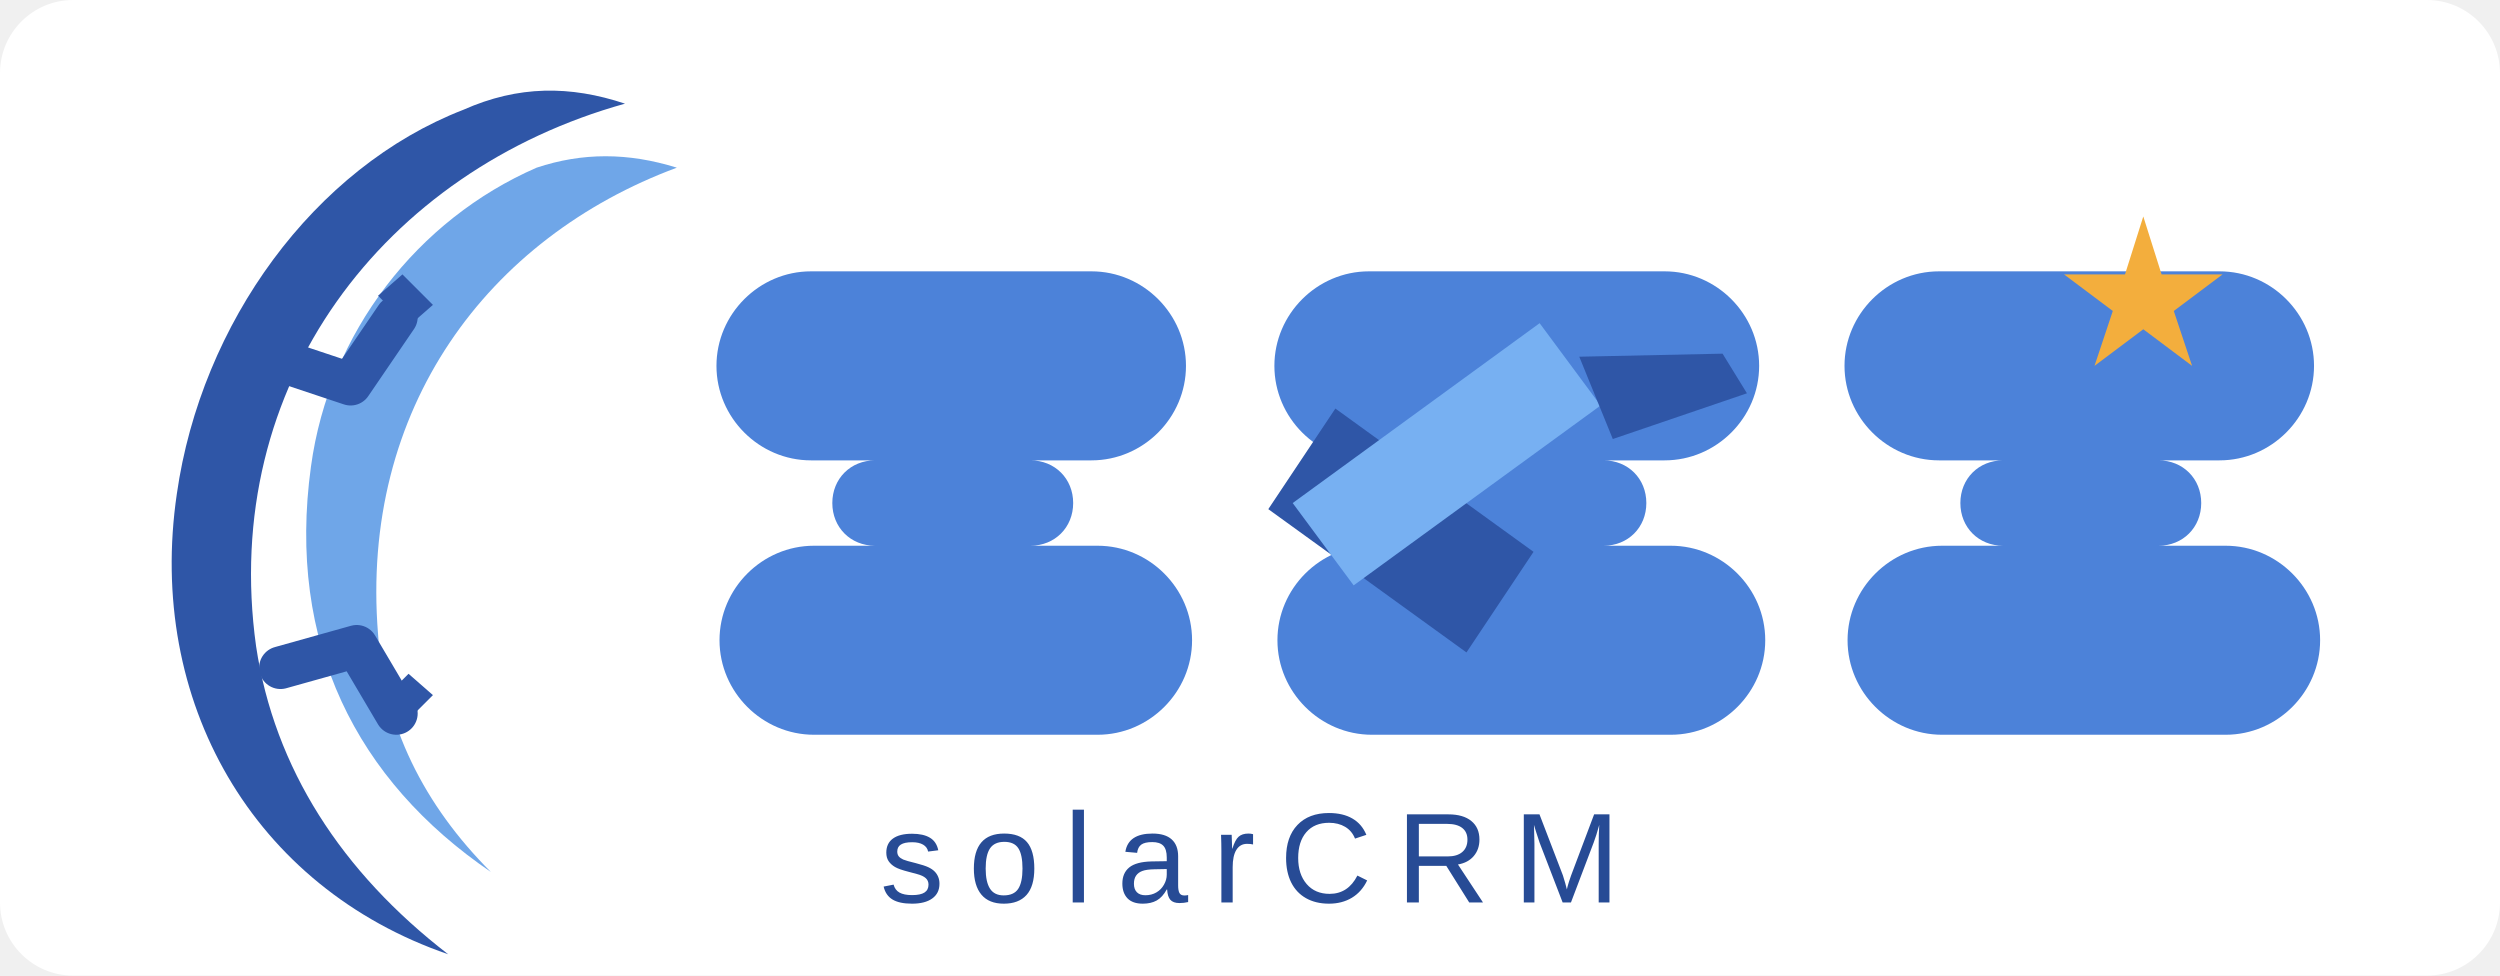
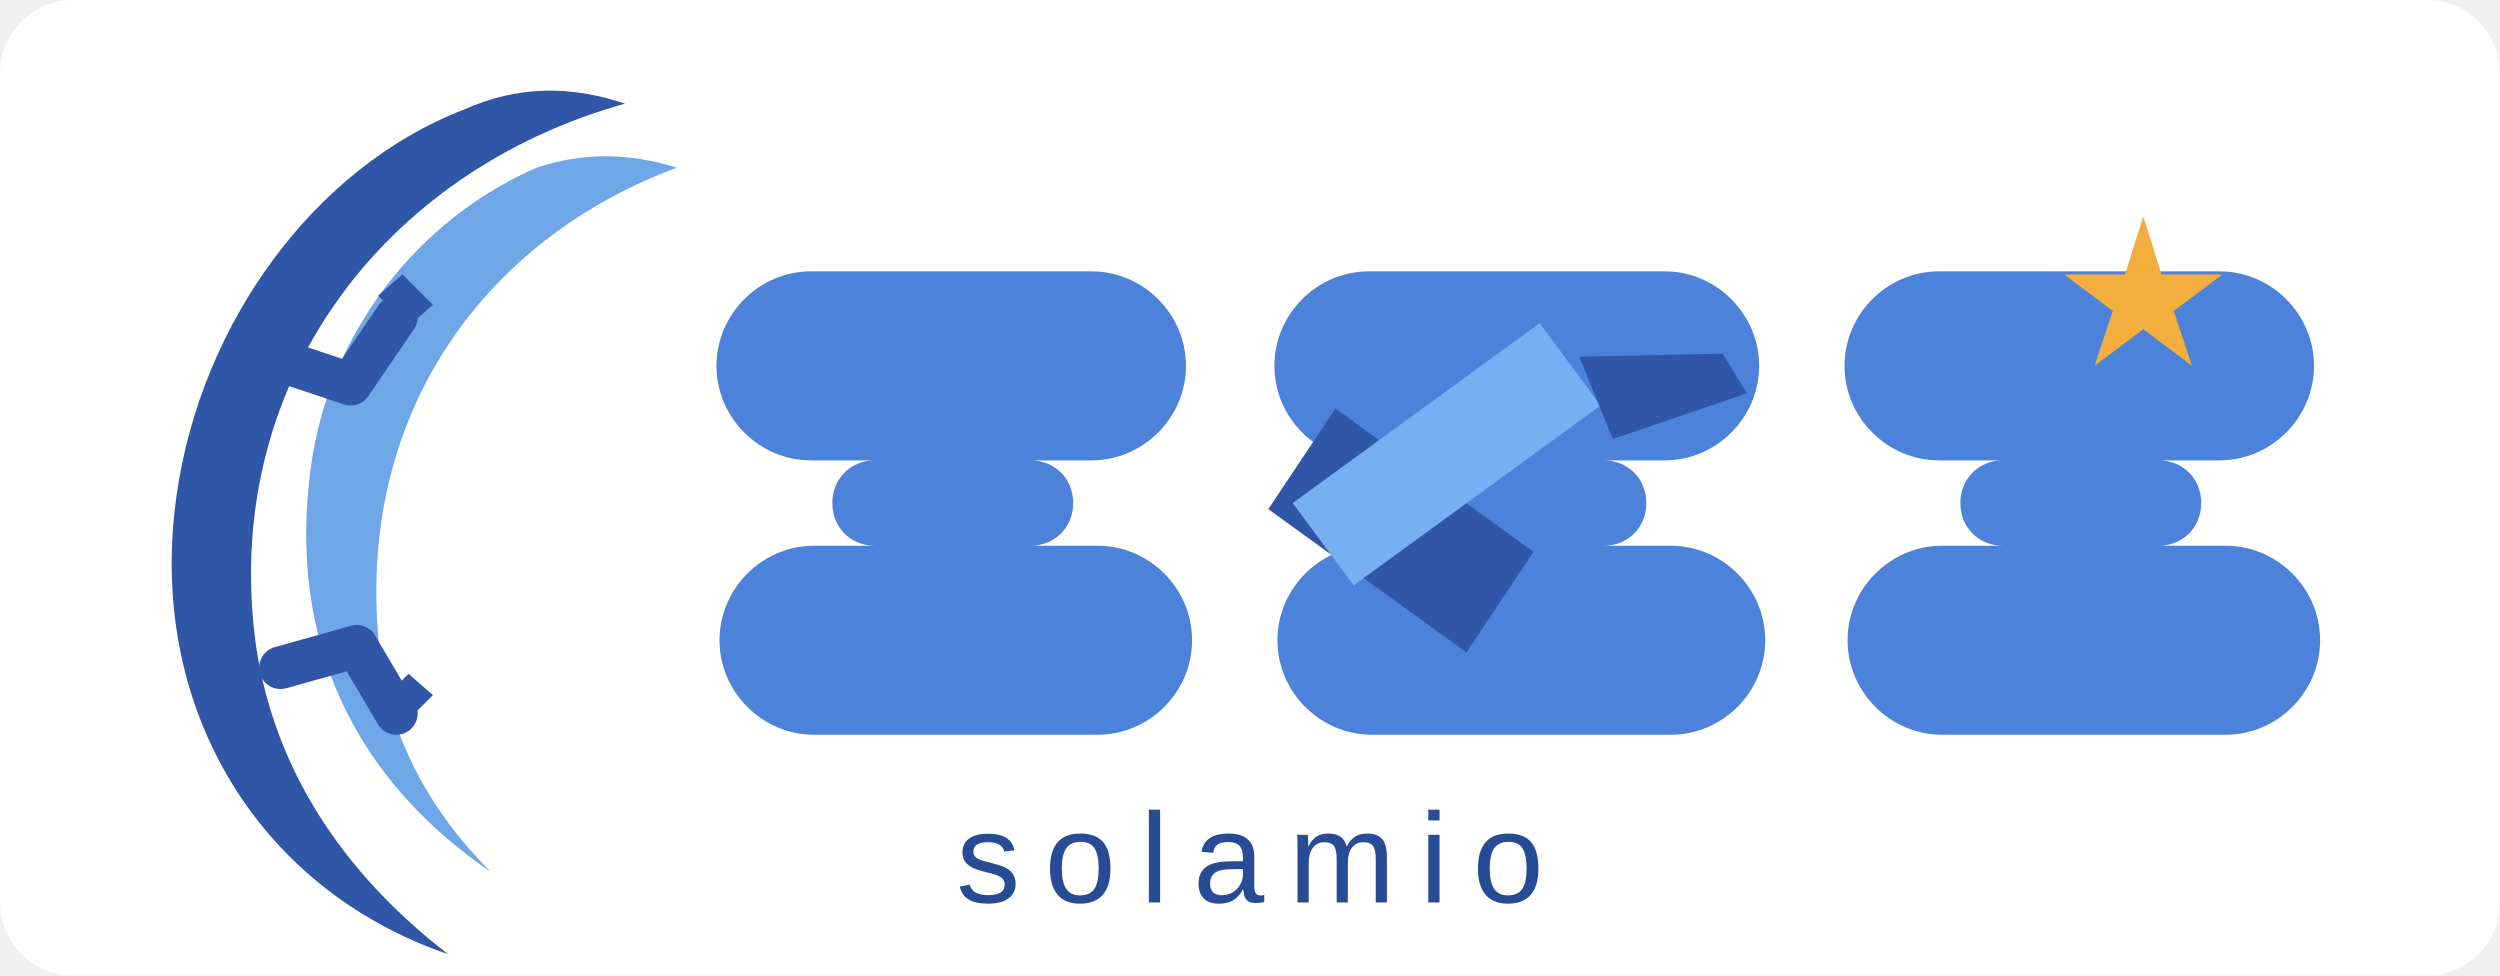
<svg xmlns="http://www.w3.org/2000/svg" width="820" height="320" viewBox="0 0 820 320" fill="none">
  <rect width="820" height="320" rx="24" fill="white" />
  <path d="M152 36C103 55 66 106 58 162C48 230 83 291 147 313C112 286 90 252 84 212C72 126 126 56 205 34C187 28 170 28 152 36Z" fill="#2F56A7" />
  <path d="M176 55C137 72 108 109 102 153C94 211 117 256 161 286C139 264 126 238 124 208C118 134 160 78 222 55C206 50 191 50 176 55Z" fill="#6FA6E8" />
  <path d="M235 120C235 103 249 89 266 89H358C375 89 389 103 389 120C389 137 375 151 358 151H287C279 151 273 157 273 165C273 173 279 179 287 179H360C377 179 391 193 391 210C391 227 377 241 360 241H267C250 241 236 227 236 210C236 193 250 179 267 179H338C346 179 352 173 352 165C352 157 346 151 338 151H266C249 151 235 137 235 120Z" fill="#4C82D9" />
  <path d="M418 120C418 103 432 89 449 89H546C563 89 577 103 577 120C577 137 563 151 546 151H473C465 151 459 157 459 165C459 173 465 179 473 179H548C565 179 579 193 579 210C579 227 565 241 548 241H450C433 241 419 227 419 210C419 193 433 179 450 179H526C534 179 540 173 540 165C540 157 534 151 526 151H449C432 151 418 137 418 120Z" fill="#4C82D9" />
  <path d="M438 134L503 181L481 214L416 167L438 134Z" fill="#2F56A7" />
  <path d="M424 165L505 106L525 133L444 192L424 165Z" fill="#77B0F2" />
  <path d="M518 117L565 116L573 129L529 144L518 117Z" fill="#2F56A7" />
  <path d="M605 120C605 103 619 89 636 89H728C745 89 759 103 759 120C759 137 745 151 728 151H657C649 151 643 157 643 165C643 173 649 179 657 179H730C747 179 761 193 761 210C761 227 747 241 730 241H637C620 241 606 227 606 210C606 193 620 179 637 179H708C716 179 722 173 722 165C722 157 716 151 708 151H636C619 151 605 137 605 120Z" fill="#4C82D9" />
  <path d="M703 71L709 90H729L713 102L719 120L703 108L687 120L693 102L677 90H697L703 71Z" fill="#F3AE3D" />
  <path d="M91 118L115 126L130 104" stroke="#2F56A7" stroke-width="14" stroke-linecap="round" stroke-linejoin="round" />
  <path d="M124 97L132 90L142 100L134 107" fill="#2F56A7" />
  <path d="M92 219L117 212L130 234" stroke="#2F56A7" stroke-width="14" stroke-linecap="round" stroke-linejoin="round" />
  <path d="M124 231L132 238L142 228L134 221" fill="#2F56A7" />
-   <text x="410" y="296" text-anchor="middle" font-family="Arial, Helvetica, sans-serif" font-size="42" letter-spacing="8" fill="#274B95">solarCRM</text>
+   <text x="410" y="296" text-anchor="middle" font-family="Arial, Helvetica, sans-serif" font-size="42" letter-spacing="8" fill="#274B95">solamio</text>
</svg>
